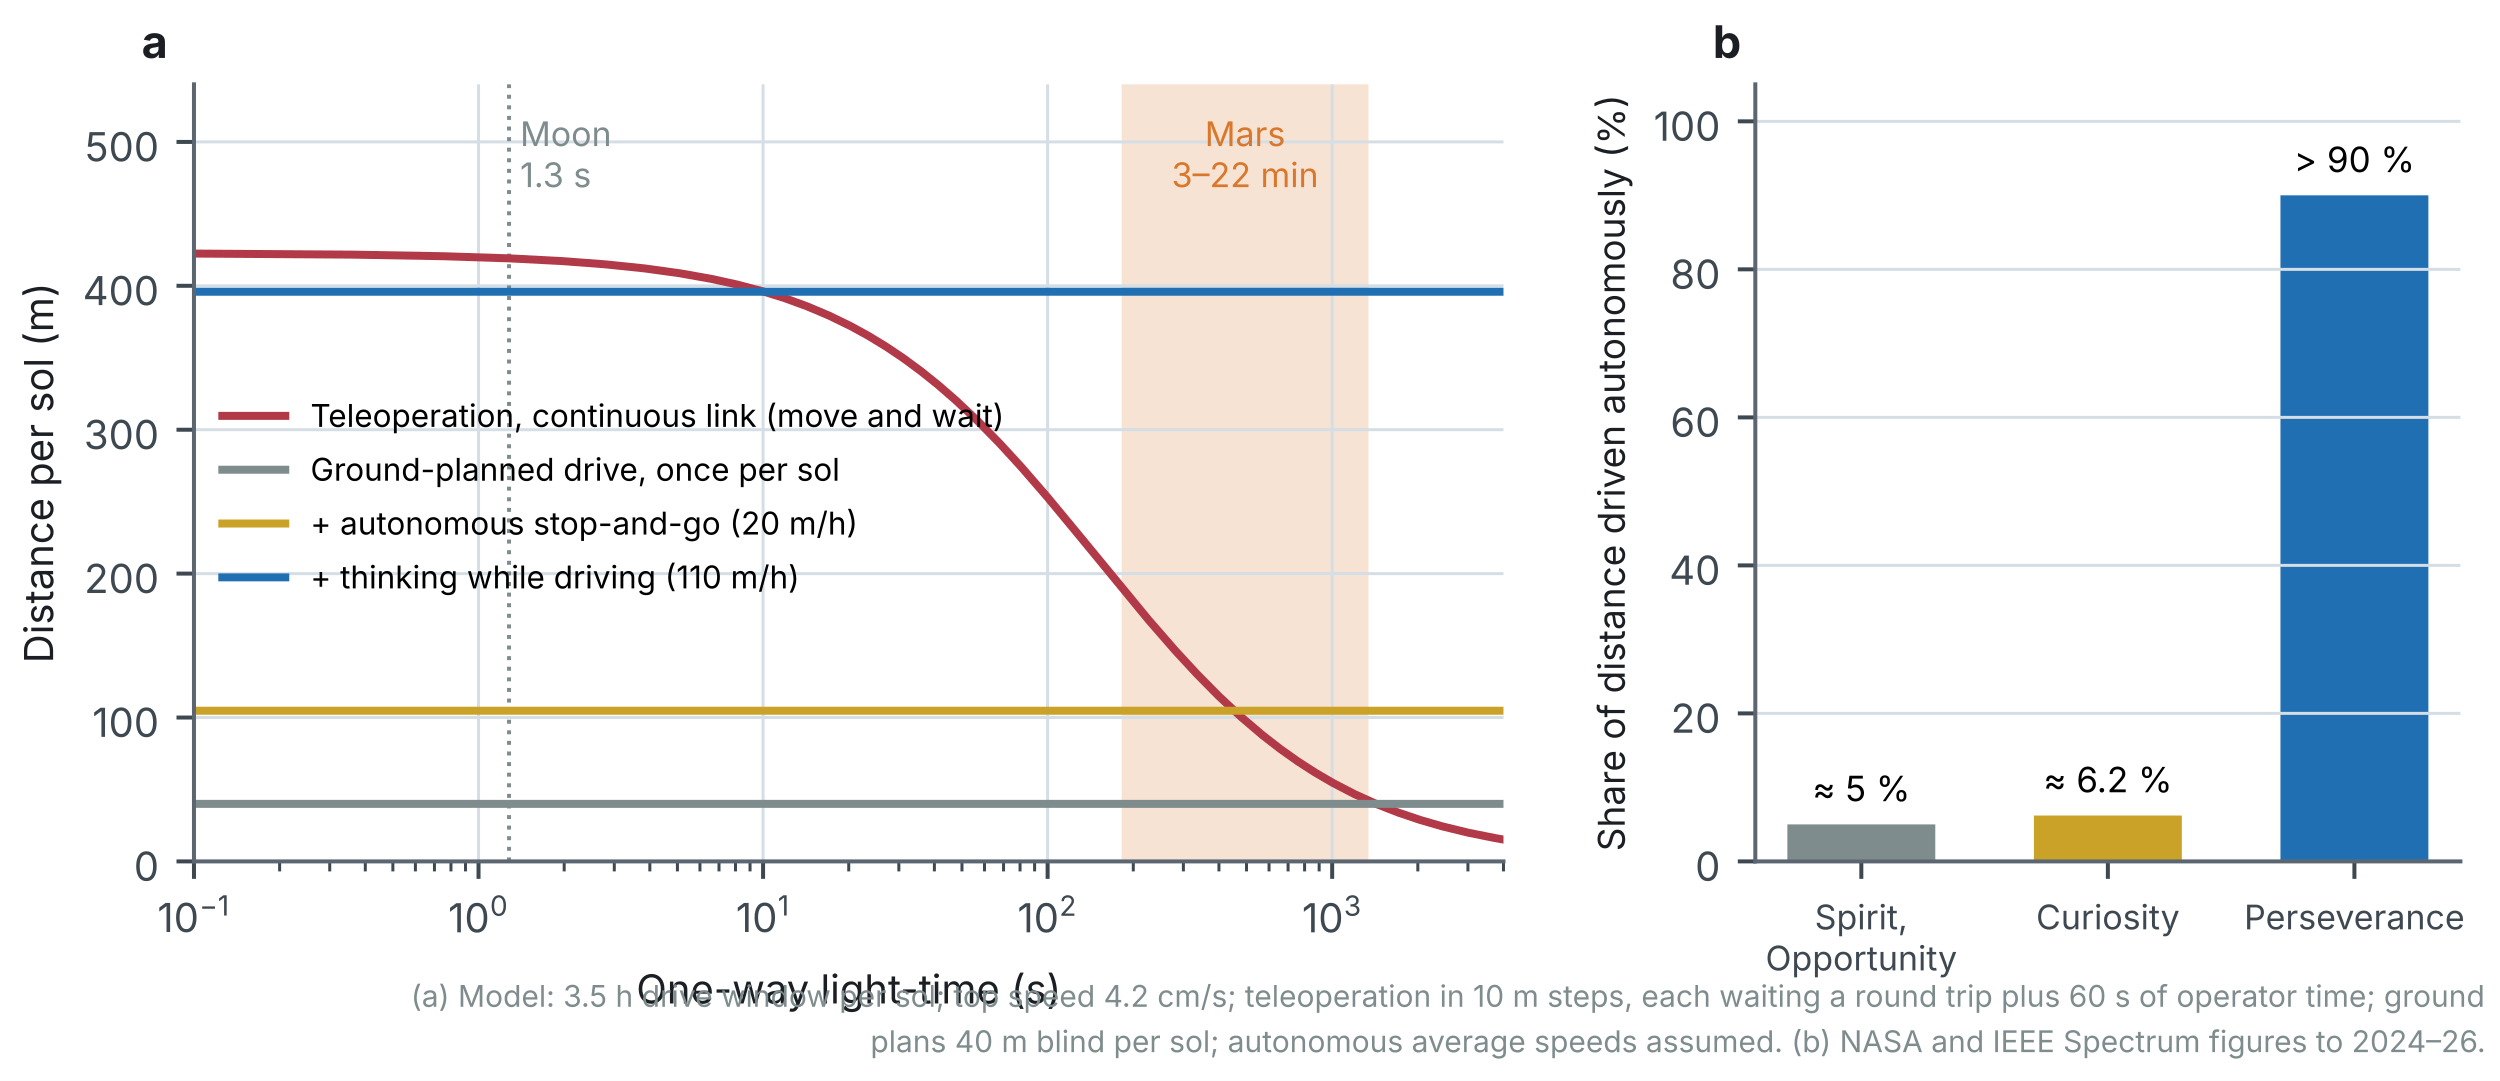
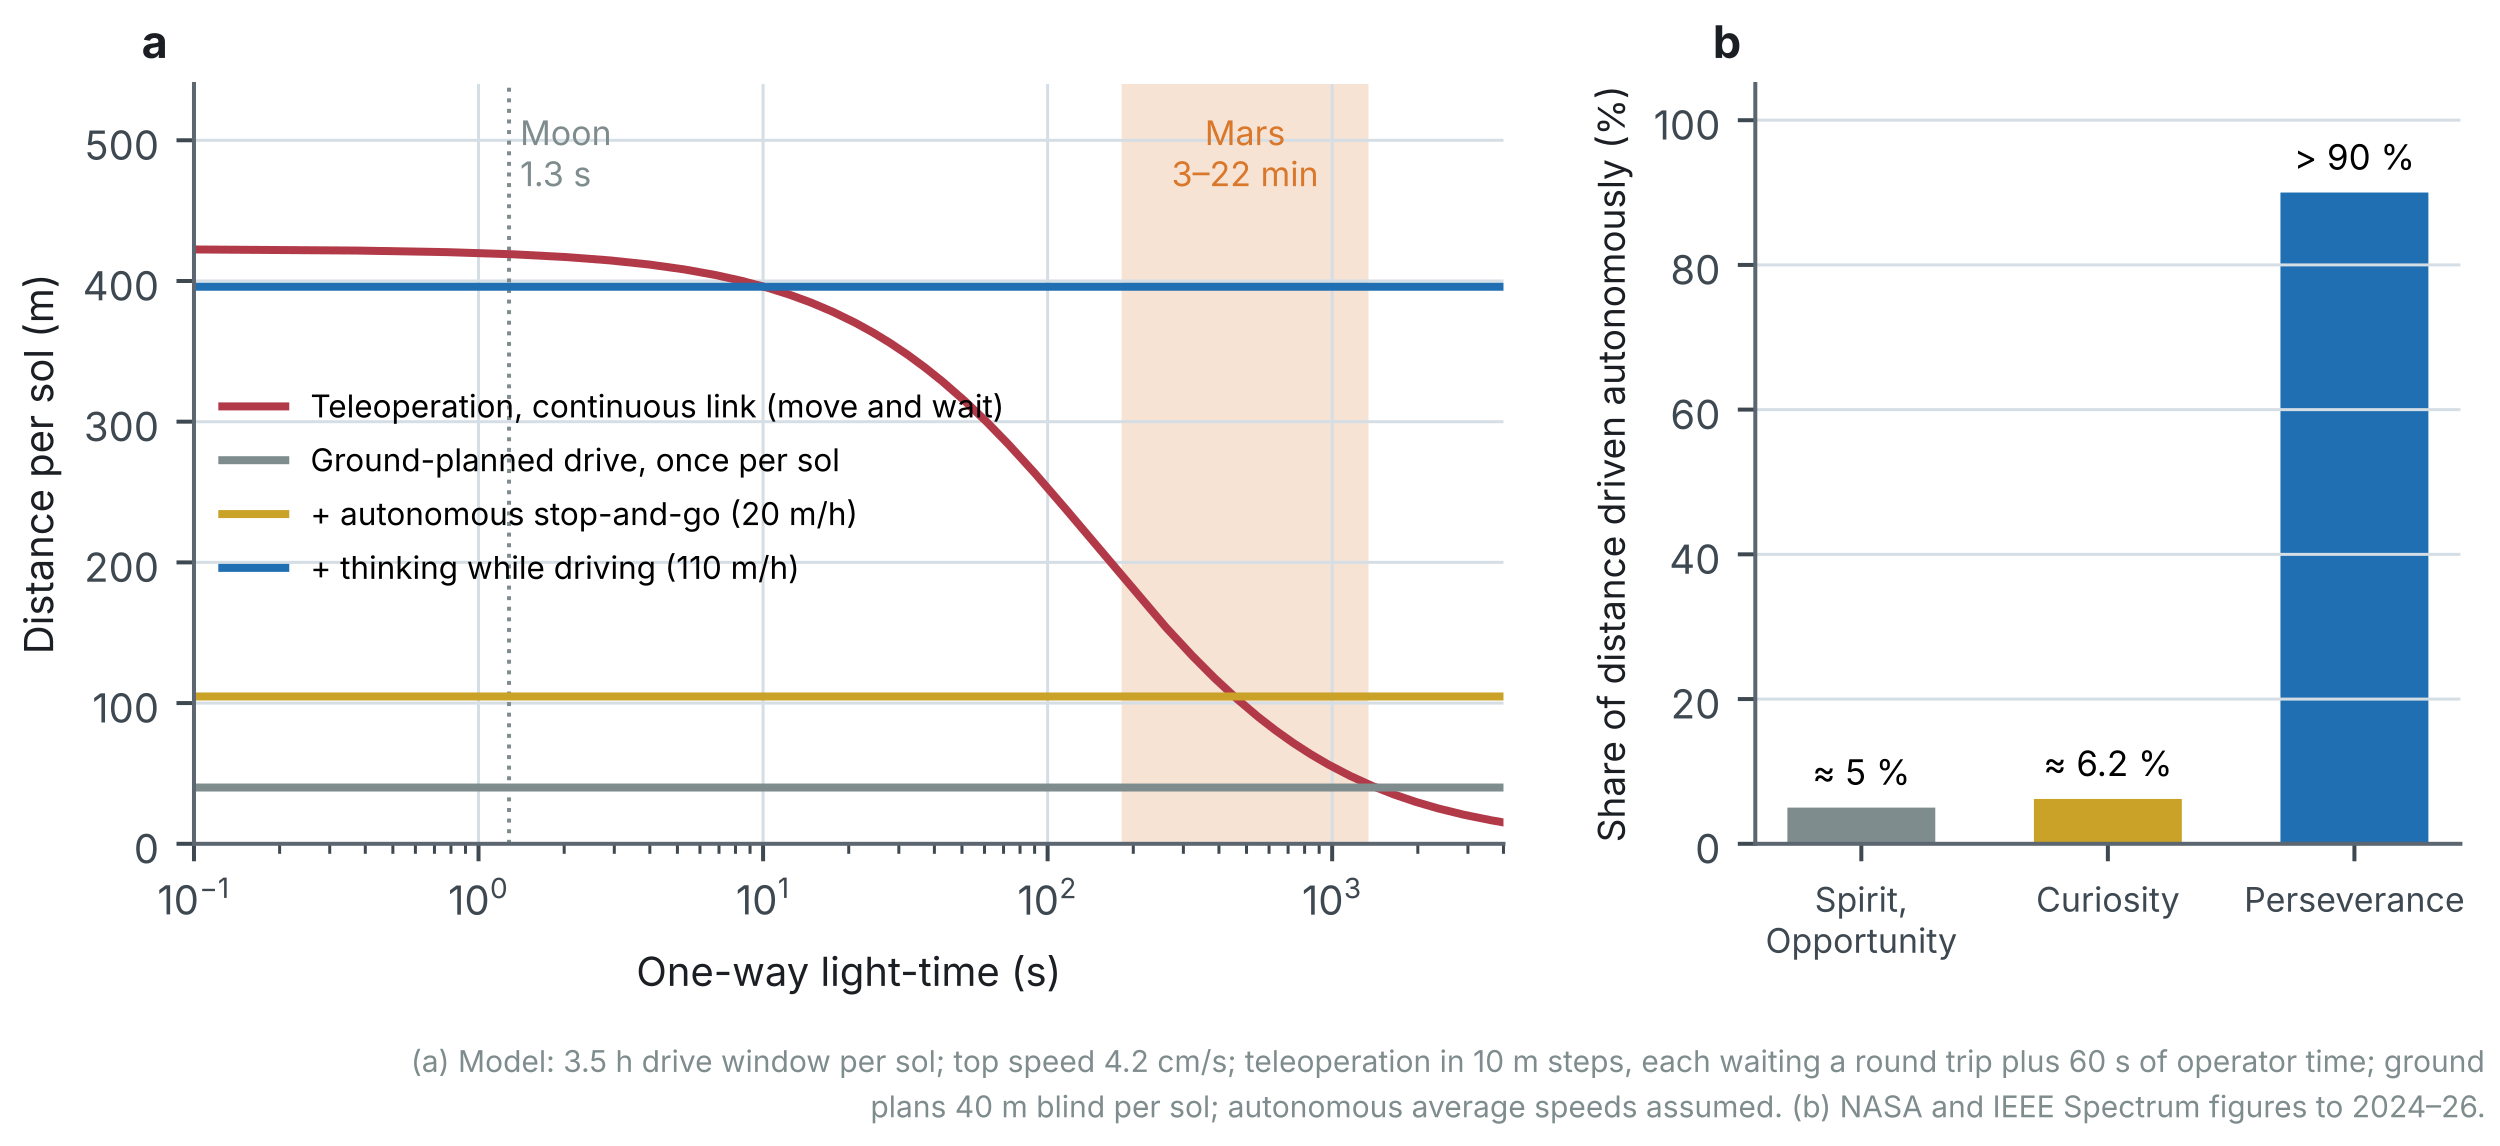
- <svg xmlns="http://www.w3.org/2000/svg" xmlns:xlink="http://www.w3.org/1999/xlink" width="500.342pt" height="216.32pt" viewBox="0 0 500.342 216.32" version="1.1">
+ <svg xmlns="http://www.w3.org/2000/svg" xmlns:xlink="http://www.w3.org/1999/xlink" width="500.342pt" height="229.355pt" viewBox="0 0 500.342 229.355" version="1.1">
  <defs>
    <style type="text/css">*{stroke-linejoin: round; stroke-linecap: butt}</style>
  </defs>
  <g id="figure_1">
    <g id="patch_1">
-       <path d="M 0 216.32  L 500.342 216.32  L 500.342 -0  L 0 -0  z " style="fill: #ffffff" />
+       <path d="M 0 229.355  L 500.342 229.355  L 500.342 0  L 0 0  z " style="fill: #ffffff" />
    </g>
    <g id="axes_1">
      <g id="patch_2">
-         <path d="M 38.822 172.4  L 300.902 172.4  L 300.902 16.88  L 38.822 16.88  z " style="fill: #ffffff" />
+         <path d="M 38.822 168.875  L 300.902 168.875  L 300.902 16.811  L 38.822 16.811  z " style="fill: #ffffff" />
      </g>
      <g id="patch_3">
-         <path d="M 224.478 172.4  L 273.891 172.4  L 273.891 16.88  L 224.478 16.88  z " clip-path="url(#p980e7da60a)" style="fill: #f7e3d4" />
+         <path d="M 224.478 168.875  L 273.891 168.875  L 273.891 16.811  L 224.478 16.811  z " clip-path="url(#pfd96f67178)" style="fill: #f7e3d4" />
      </g>
      <g id="matplotlib.axis_1">
        <g id="xtick_1">
          <g id="line2d_1">
-             <path d="M 38.822 172.4  L 38.822 16.88  " clip-path="url(#p980e7da60a)" style="fill: none; stroke: #d5dde5; stroke-width: 0.6; stroke-linecap: square" />
+             <path d="M 38.822 168.875  L 38.822 16.811  " clip-path="url(#pfd96f67178)" style="fill: none; stroke: #d5dde5; stroke-width: 0.6; stroke-linecap: square" />
          </g>
          <g id="line2d_2">
            <defs>
-               <path id="m0efeade211" d="M 0 0  L 0 3.5  " style="stroke: #3e4851; stroke-width: 0.8" />
+               <path id="m1c2d18f7bb" d="M 0 0  L 0 3.5  " style="stroke: #3e4851; stroke-width: 0.8" />
            </defs>
            <g>
-               <use xlink:href="#m0efeade211" x="38.822" y="172.4" style="fill: #3e4851; stroke: #3e4851; stroke-width: 0.8" />
+               <use xlink:href="#m1c2d18f7bb" x="38.822" y="168.875" style="fill: #3e4851; stroke: #3e4851; stroke-width: 0.8" />
            </g>
          </g>
          <g id="text_1">
-             <g style="fill: #3e4851" transform="translate(31.50219 187.15)">
+             <g style="fill: #3e4851" transform="translate(31.50219 183.6249)">
              <text>
                <tspan x="0" y="-0.616" style="font-size: 8px; font-family: 'Inter'; fill: #3e4851">1</tspan>
                <tspan x="3.254" y="-0.616" style="font-size: 8px; font-family: 'Inter'; fill: #3e4851">0</tspan>
                <tspan x="8.377" y="-3.92" style="font-size: 5.6px; font-family: 'Inter'; fill: #3e4851">−</tspan>
                <tspan x="12.082" y="-3.92" style="font-size: 5.6px; font-family: 'Inter'; fill: #3e4851">1</tspan>
              </text>
            </g>
          </g>
        </g>
        <g id="xtick_2">
          <g id="line2d_3">
-             <path d="M 95.771 172.4  L 95.771 16.88  " clip-path="url(#p980e7da60a)" style="fill: none; stroke: #d5dde5; stroke-width: 0.6; stroke-linecap: square" />
+             <path d="M 95.771 168.875  L 95.771 16.811  " clip-path="url(#pfd96f67178)" style="fill: none; stroke: #d5dde5; stroke-width: 0.6; stroke-linecap: square" />
          </g>
          <g id="line2d_4">
            <g>
-               <use xlink:href="#m0efeade211" x="95.771" y="172.4" style="fill: #3e4851; stroke: #3e4851; stroke-width: 0.8" />
+               <use xlink:href="#m1c2d18f7bb" x="95.771" y="168.875" style="fill: #3e4851; stroke: #3e4851; stroke-width: 0.8" />
            </g>
          </g>
          <g id="text_2">
-             <g style="fill: #3e4851" transform="translate(89.6906 187.15)">
+             <g style="fill: #3e4851" transform="translate(89.6906 183.6249)">
              <text>
                <tspan x="0" y="-0.562" style="font-size: 8px; font-family: 'Inter'; fill: #3e4851">1</tspan>
                <tspan x="3.254" y="-0.562" style="font-size: 8px; font-family: 'Inter'; fill: #3e4851">0</tspan>
                <tspan x="8.377" y="-3.866" style="font-size: 5.6px; font-family: 'Inter'; fill: #3e4851">0</tspan>
              </text>
            </g>
          </g>
        </g>
        <g id="xtick_3">
          <g id="line2d_5">
-             <path d="M 152.719 172.4  L 152.719 16.88  " clip-path="url(#p980e7da60a)" style="fill: none; stroke: #d5dde5; stroke-width: 0.6; stroke-linecap: square" />
+             <path d="M 152.719 168.875  L 152.719 16.811  " clip-path="url(#pfd96f67178)" style="fill: none; stroke: #d5dde5; stroke-width: 0.6; stroke-linecap: square" />
          </g>
          <g id="line2d_6">
            <g>
-               <use xlink:href="#m0efeade211" x="152.719" y="172.4" style="fill: #3e4851; stroke: #3e4851; stroke-width: 0.8" />
+               <use xlink:href="#m1c2d18f7bb" x="152.719" y="168.875" style="fill: #3e4851; stroke: #3e4851; stroke-width: 0.8" />
            </g>
          </g>
          <g id="text_3">
-             <g style="fill: #3e4851" transform="translate(147.279 187.15)">
+             <g style="fill: #3e4851" transform="translate(147.279 183.6249)">
              <text>
                <tspan x="0" y="-0.616" style="font-size: 8px; font-family: 'Inter'; fill: #3e4851">1</tspan>
                <tspan x="3.254" y="-0.616" style="font-size: 8px; font-family: 'Inter'; fill: #3e4851">0</tspan>
                <tspan x="8.377" y="-3.92" style="font-size: 5.6px; font-family: 'Inter'; fill: #3e4851">1</tspan>
              </text>
            </g>
          </g>
        </g>
        <g id="xtick_4">
          <g id="line2d_7">
-             <path d="M 209.667 172.4  L 209.667 16.88  " clip-path="url(#p980e7da60a)" style="fill: none; stroke: #d5dde5; stroke-width: 0.6; stroke-linecap: square" />
+             <path d="M 209.667 168.875  L 209.667 16.811  " clip-path="url(#pfd96f67178)" style="fill: none; stroke: #d5dde5; stroke-width: 0.6; stroke-linecap: square" />
          </g>
          <g id="line2d_8">
            <g>
-               <use xlink:href="#m0efeade211" x="209.667" y="172.4" style="fill: #3e4851; stroke: #3e4851; stroke-width: 0.8" />
+               <use xlink:href="#m1c2d18f7bb" x="209.667" y="168.875" style="fill: #3e4851; stroke: #3e4851; stroke-width: 0.8" />
            </g>
          </g>
          <g id="text_4">
-             <g style="fill: #3e4851" transform="translate(203.6274 187.15)">
+             <g style="fill: #3e4851" transform="translate(203.6274 183.6249)">
              <text>
                <tspan x="0" y="-0.562" style="font-size: 8px; font-family: 'Inter'; fill: #3e4851">1</tspan>
                <tspan x="3.254" y="-0.562" style="font-size: 8px; font-family: 'Inter'; fill: #3e4851">0</tspan>
                <tspan x="8.377" y="-3.866" style="font-size: 5.6px; font-family: 'Inter'; fill: #3e4851">2</tspan>
              </text>
            </g>
          </g>
        </g>
        <g id="xtick_5">
          <g id="line2d_9">
-             <path d="M 266.616 172.4  L 266.616 16.88  " clip-path="url(#p980e7da60a)" style="fill: none; stroke: #d5dde5; stroke-width: 0.6; stroke-linecap: square" />
+             <path d="M 266.616 168.875  L 266.616 16.811  " clip-path="url(#pfd96f67178)" style="fill: none; stroke: #d5dde5; stroke-width: 0.6; stroke-linecap: square" />
          </g>
          <g id="line2d_10">
            <g>
-               <use xlink:href="#m0efeade211" x="266.616" y="172.4" style="fill: #3e4851; stroke: #3e4851; stroke-width: 0.8" />
+               <use xlink:href="#m1c2d18f7bb" x="266.616" y="168.875" style="fill: #3e4851; stroke: #3e4851; stroke-width: 0.8" />
            </g>
          </g>
          <g id="text_5">
-             <g style="fill: #3e4851" transform="translate(260.5758 187.15)">
+             <g style="fill: #3e4851" transform="translate(260.5758 183.6249)">
              <text>
                <tspan x="0" y="-0.562" style="font-size: 8px; font-family: 'Inter'; fill: #3e4851">1</tspan>
                <tspan x="3.254" y="-0.562" style="font-size: 8px; font-family: 'Inter'; fill: #3e4851">0</tspan>
                <tspan x="8.377" y="-3.866" style="font-size: 5.6px; font-family: 'Inter'; fill: #3e4851">3</tspan>
              </text>
            </g>
          </g>
        </g>
        <g id="xtick_6">
          <g id="line2d_11">
            <defs>
-               <path id="mdb5eb9a54e" d="M 0 0  L 0 2  " style="stroke: #3e4851; stroke-width: 0.6" />
+               <path id="m6ed1d1ada7" d="M 0 0  L 0 2  " style="stroke: #3e4851; stroke-width: 0.6" />
            </defs>
            <g>
-               <use xlink:href="#mdb5eb9a54e" x="55.965" y="172.4" style="fill: #3e4851; stroke: #3e4851; stroke-width: 0.6" />
+               <use xlink:href="#m6ed1d1ada7" x="55.965" y="168.875" style="fill: #3e4851; stroke: #3e4851; stroke-width: 0.6" />
            </g>
          </g>
        </g>
        <g id="xtick_7">
          <g id="line2d_12">
            <g>
-               <use xlink:href="#mdb5eb9a54e" x="65.993" y="172.4" style="fill: #3e4851; stroke: #3e4851; stroke-width: 0.6" />
+               <use xlink:href="#m6ed1d1ada7" x="65.993" y="168.875" style="fill: #3e4851; stroke: #3e4851; stroke-width: 0.6" />
            </g>
          </g>
        </g>
        <g id="xtick_8">
          <g id="line2d_13">
            <g>
-               <use xlink:href="#mdb5eb9a54e" x="73.109" y="172.4" style="fill: #3e4851; stroke: #3e4851; stroke-width: 0.6" />
+               <use xlink:href="#m6ed1d1ada7" x="73.109" y="168.875" style="fill: #3e4851; stroke: #3e4851; stroke-width: 0.6" />
            </g>
          </g>
        </g>
        <g id="xtick_9">
          <g id="line2d_14">
            <g>
-               <use xlink:href="#mdb5eb9a54e" x="78.627" y="172.4" style="fill: #3e4851; stroke: #3e4851; stroke-width: 0.6" />
+               <use xlink:href="#m6ed1d1ada7" x="78.627" y="168.875" style="fill: #3e4851; stroke: #3e4851; stroke-width: 0.6" />
            </g>
          </g>
        </g>
        <g id="xtick_10">
          <g id="line2d_15">
            <g>
-               <use xlink:href="#mdb5eb9a54e" x="83.137" y="172.4" style="fill: #3e4851; stroke: #3e4851; stroke-width: 0.6" />
+               <use xlink:href="#m6ed1d1ada7" x="83.137" y="168.875" style="fill: #3e4851; stroke: #3e4851; stroke-width: 0.6" />
            </g>
          </g>
        </g>
        <g id="xtick_11">
          <g id="line2d_16">
            <g>
-               <use xlink:href="#mdb5eb9a54e" x="86.949" y="172.4" style="fill: #3e4851; stroke: #3e4851; stroke-width: 0.6" />
+               <use xlink:href="#m6ed1d1ada7" x="86.949" y="168.875" style="fill: #3e4851; stroke: #3e4851; stroke-width: 0.6" />
            </g>
          </g>
        </g>
        <g id="xtick_12">
          <g id="line2d_17">
            <g>
-               <use xlink:href="#mdb5eb9a54e" x="90.252" y="172.4" style="fill: #3e4851; stroke: #3e4851; stroke-width: 0.6" />
+               <use xlink:href="#m6ed1d1ada7" x="90.252" y="168.875" style="fill: #3e4851; stroke: #3e4851; stroke-width: 0.6" />
            </g>
          </g>
        </g>
        <g id="xtick_13">
          <g id="line2d_18">
            <g>
-               <use xlink:href="#mdb5eb9a54e" x="93.165" y="172.4" style="fill: #3e4851; stroke: #3e4851; stroke-width: 0.6" />
+               <use xlink:href="#m6ed1d1ada7" x="93.165" y="168.875" style="fill: #3e4851; stroke: #3e4851; stroke-width: 0.6" />
            </g>
          </g>
        </g>
        <g id="xtick_14">
          <g id="line2d_19">
            <g>
-               <use xlink:href="#mdb5eb9a54e" x="112.914" y="172.4" style="fill: #3e4851; stroke: #3e4851; stroke-width: 0.6" />
+               <use xlink:href="#m6ed1d1ada7" x="112.914" y="168.875" style="fill: #3e4851; stroke: #3e4851; stroke-width: 0.6" />
            </g>
          </g>
        </g>
        <g id="xtick_15">
          <g id="line2d_20">
            <g>
-               <use xlink:href="#mdb5eb9a54e" x="122.942" y="172.4" style="fill: #3e4851; stroke: #3e4851; stroke-width: 0.6" />
+               <use xlink:href="#m6ed1d1ada7" x="122.942" y="168.875" style="fill: #3e4851; stroke: #3e4851; stroke-width: 0.6" />
            </g>
          </g>
        </g>
        <g id="xtick_16">
          <g id="line2d_21">
            <g>
-               <use xlink:href="#mdb5eb9a54e" x="130.057" y="172.4" style="fill: #3e4851; stroke: #3e4851; stroke-width: 0.6" />
+               <use xlink:href="#m6ed1d1ada7" x="130.057" y="168.875" style="fill: #3e4851; stroke: #3e4851; stroke-width: 0.6" />
            </g>
          </g>
        </g>
        <g id="xtick_17">
          <g id="line2d_22">
            <g>
-               <use xlink:href="#mdb5eb9a54e" x="135.576" y="172.4" style="fill: #3e4851; stroke: #3e4851; stroke-width: 0.6" />
+               <use xlink:href="#m6ed1d1ada7" x="135.576" y="168.875" style="fill: #3e4851; stroke: #3e4851; stroke-width: 0.6" />
            </g>
          </g>
        </g>
        <g id="xtick_18">
          <g id="line2d_23">
            <g>
-               <use xlink:href="#mdb5eb9a54e" x="140.085" y="172.4" style="fill: #3e4851; stroke: #3e4851; stroke-width: 0.6" />
+               <use xlink:href="#m6ed1d1ada7" x="140.085" y="168.875" style="fill: #3e4851; stroke: #3e4851; stroke-width: 0.6" />
            </g>
          </g>
        </g>
        <g id="xtick_19">
          <g id="line2d_24">
            <g>
-               <use xlink:href="#mdb5eb9a54e" x="143.898" y="172.4" style="fill: #3e4851; stroke: #3e4851; stroke-width: 0.6" />
+               <use xlink:href="#m6ed1d1ada7" x="143.898" y="168.875" style="fill: #3e4851; stroke: #3e4851; stroke-width: 0.6" />
            </g>
          </g>
        </g>
        <g id="xtick_20">
          <g id="line2d_25">
            <g>
-               <use xlink:href="#mdb5eb9a54e" x="147.2" y="172.4" style="fill: #3e4851; stroke: #3e4851; stroke-width: 0.6" />
+               <use xlink:href="#m6ed1d1ada7" x="147.2" y="168.875" style="fill: #3e4851; stroke: #3e4851; stroke-width: 0.6" />
            </g>
          </g>
        </g>
        <g id="xtick_21">
          <g id="line2d_26">
            <g>
-               <use xlink:href="#mdb5eb9a54e" x="150.113" y="172.4" style="fill: #3e4851; stroke: #3e4851; stroke-width: 0.6" />
+               <use xlink:href="#m6ed1d1ada7" x="150.113" y="168.875" style="fill: #3e4851; stroke: #3e4851; stroke-width: 0.6" />
            </g>
          </g>
        </g>
        <g id="xtick_22">
          <g id="line2d_27">
            <g>
-               <use xlink:href="#mdb5eb9a54e" x="169.862" y="172.4" style="fill: #3e4851; stroke: #3e4851; stroke-width: 0.6" />
+               <use xlink:href="#m6ed1d1ada7" x="169.862" y="168.875" style="fill: #3e4851; stroke: #3e4851; stroke-width: 0.6" />
            </g>
          </g>
        </g>
        <g id="xtick_23">
          <g id="line2d_28">
            <g>
-               <use xlink:href="#mdb5eb9a54e" x="179.89" y="172.4" style="fill: #3e4851; stroke: #3e4851; stroke-width: 0.6" />
+               <use xlink:href="#m6ed1d1ada7" x="179.89" y="168.875" style="fill: #3e4851; stroke: #3e4851; stroke-width: 0.6" />
            </g>
          </g>
        </g>
        <g id="xtick_24">
          <g id="line2d_29">
            <g>
-               <use xlink:href="#mdb5eb9a54e" x="187.005" y="172.4" style="fill: #3e4851; stroke: #3e4851; stroke-width: 0.6" />
+               <use xlink:href="#m6ed1d1ada7" x="187.005" y="168.875" style="fill: #3e4851; stroke: #3e4851; stroke-width: 0.6" />
            </g>
          </g>
        </g>
        <g id="xtick_25">
          <g id="line2d_30">
            <g>
-               <use xlink:href="#mdb5eb9a54e" x="192.524" y="172.4" style="fill: #3e4851; stroke: #3e4851; stroke-width: 0.6" />
+               <use xlink:href="#m6ed1d1ada7" x="192.524" y="168.875" style="fill: #3e4851; stroke: #3e4851; stroke-width: 0.6" />
            </g>
          </g>
        </g>
        <g id="xtick_26">
          <g id="line2d_31">
            <g>
-               <use xlink:href="#mdb5eb9a54e" x="197.033" y="172.4" style="fill: #3e4851; stroke: #3e4851; stroke-width: 0.6" />
+               <use xlink:href="#m6ed1d1ada7" x="197.033" y="168.875" style="fill: #3e4851; stroke: #3e4851; stroke-width: 0.6" />
            </g>
          </g>
        </g>
        <g id="xtick_27">
          <g id="line2d_32">
            <g>
-               <use xlink:href="#mdb5eb9a54e" x="200.846" y="172.4" style="fill: #3e4851; stroke: #3e4851; stroke-width: 0.6" />
+               <use xlink:href="#m6ed1d1ada7" x="200.846" y="168.875" style="fill: #3e4851; stroke: #3e4851; stroke-width: 0.6" />
            </g>
          </g>
        </g>
        <g id="xtick_28">
          <g id="line2d_33">
            <g>
-               <use xlink:href="#mdb5eb9a54e" x="204.149" y="172.4" style="fill: #3e4851; stroke: #3e4851; stroke-width: 0.6" />
+               <use xlink:href="#m6ed1d1ada7" x="204.149" y="168.875" style="fill: #3e4851; stroke: #3e4851; stroke-width: 0.6" />
            </g>
          </g>
        </g>
        <g id="xtick_29">
          <g id="line2d_34">
            <g>
-               <use xlink:href="#mdb5eb9a54e" x="207.062" y="172.4" style="fill: #3e4851; stroke: #3e4851; stroke-width: 0.6" />
+               <use xlink:href="#m6ed1d1ada7" x="207.062" y="168.875" style="fill: #3e4851; stroke: #3e4851; stroke-width: 0.6" />
            </g>
          </g>
        </g>
        <g id="xtick_30">
          <g id="line2d_35">
            <g>
-               <use xlink:href="#mdb5eb9a54e" x="226.811" y="172.4" style="fill: #3e4851; stroke: #3e4851; stroke-width: 0.6" />
+               <use xlink:href="#m6ed1d1ada7" x="226.811" y="168.875" style="fill: #3e4851; stroke: #3e4851; stroke-width: 0.6" />
            </g>
          </g>
        </g>
        <g id="xtick_31">
          <g id="line2d_36">
            <g>
-               <use xlink:href="#mdb5eb9a54e" x="236.839" y="172.4" style="fill: #3e4851; stroke: #3e4851; stroke-width: 0.6" />
+               <use xlink:href="#m6ed1d1ada7" x="236.839" y="168.875" style="fill: #3e4851; stroke: #3e4851; stroke-width: 0.6" />
            </g>
          </g>
        </g>
        <g id="xtick_32">
          <g id="line2d_37">
            <g>
-               <use xlink:href="#mdb5eb9a54e" x="243.954" y="172.4" style="fill: #3e4851; stroke: #3e4851; stroke-width: 0.6" />
+               <use xlink:href="#m6ed1d1ada7" x="243.954" y="168.875" style="fill: #3e4851; stroke: #3e4851; stroke-width: 0.6" />
            </g>
          </g>
        </g>
        <g id="xtick_33">
          <g id="line2d_38">
            <g>
-               <use xlink:href="#mdb5eb9a54e" x="249.473" y="172.4" style="fill: #3e4851; stroke: #3e4851; stroke-width: 0.6" />
+               <use xlink:href="#m6ed1d1ada7" x="249.473" y="168.875" style="fill: #3e4851; stroke: #3e4851; stroke-width: 0.6" />
            </g>
          </g>
        </g>
        <g id="xtick_34">
          <g id="line2d_39">
            <g>
-               <use xlink:href="#mdb5eb9a54e" x="253.982" y="172.4" style="fill: #3e4851; stroke: #3e4851; stroke-width: 0.6" />
+               <use xlink:href="#m6ed1d1ada7" x="253.982" y="168.875" style="fill: #3e4851; stroke: #3e4851; stroke-width: 0.6" />
            </g>
          </g>
        </g>
        <g id="xtick_35">
          <g id="line2d_40">
            <g>
-               <use xlink:href="#mdb5eb9a54e" x="257.794" y="172.4" style="fill: #3e4851; stroke: #3e4851; stroke-width: 0.6" />
+               <use xlink:href="#m6ed1d1ada7" x="257.794" y="168.875" style="fill: #3e4851; stroke: #3e4851; stroke-width: 0.6" />
            </g>
          </g>
        </g>
        <g id="xtick_36">
          <g id="line2d_41">
            <g>
-               <use xlink:href="#mdb5eb9a54e" x="261.097" y="172.4" style="fill: #3e4851; stroke: #3e4851; stroke-width: 0.6" />
+               <use xlink:href="#m6ed1d1ada7" x="261.097" y="168.875" style="fill: #3e4851; stroke: #3e4851; stroke-width: 0.6" />
            </g>
          </g>
        </g>
        <g id="xtick_37">
          <g id="line2d_42">
            <g>
-               <use xlink:href="#mdb5eb9a54e" x="264.01" y="172.4" style="fill: #3e4851; stroke: #3e4851; stroke-width: 0.6" />
+               <use xlink:href="#m6ed1d1ada7" x="264.01" y="168.875" style="fill: #3e4851; stroke: #3e4851; stroke-width: 0.6" />
            </g>
          </g>
        </g>
        <g id="xtick_38">
          <g id="line2d_43">
            <g>
-               <use xlink:href="#mdb5eb9a54e" x="283.759" y="172.4" style="fill: #3e4851; stroke: #3e4851; stroke-width: 0.6" />
+               <use xlink:href="#m6ed1d1ada7" x="283.759" y="168.875" style="fill: #3e4851; stroke: #3e4851; stroke-width: 0.6" />
            </g>
          </g>
        </g>
        <g id="xtick_39">
          <g id="line2d_44">
            <g>
-               <use xlink:href="#mdb5eb9a54e" x="293.787" y="172.4" style="fill: #3e4851; stroke: #3e4851; stroke-width: 0.6" />
+               <use xlink:href="#m6ed1d1ada7" x="293.787" y="168.875" style="fill: #3e4851; stroke: #3e4851; stroke-width: 0.6" />
            </g>
          </g>
        </g>
        <g id="xtick_40">
          <g id="line2d_45">
            <g>
-               <use xlink:href="#mdb5eb9a54e" x="300.902" y="172.4" style="fill: #3e4851; stroke: #3e4851; stroke-width: 0.6" />
+               <use xlink:href="#m6ed1d1ada7" x="300.902" y="168.875" style="fill: #3e4851; stroke: #3e4851; stroke-width: 0.6" />
            </g>
          </g>
        </g>
        <g id="text_6">
-           <text style="font-size: 8px; font-family: 'Inter'; text-anchor: middle; fill: #1b1f24" x="169.862" y="200.83" transform="rotate(-0 169.8622 200.8297)">One-way light-time (s)</text>
+           <text style="font-size: 8px; font-family: 'Inter'; text-anchor: middle; fill: #1b1f24" x="169.862" y="197.305" transform="rotate(-0 169.8622 197.3046)">One-way light-time (s)</text>
        </g>
      </g>
      <g id="matplotlib.axis_2">
        <g id="ytick_1">
          <g id="line2d_46">
-             <path d="M 38.822 172.4  L 300.902 172.4  " clip-path="url(#p980e7da60a)" style="fill: none; stroke: #d5dde5; stroke-width: 0.6; stroke-linecap: square" />
+             <path d="M 38.822 168.875  L 300.902 168.875  " clip-path="url(#pfd96f67178)" style="fill: none; stroke: #d5dde5; stroke-width: 0.6; stroke-linecap: square" />
          </g>
          <g id="line2d_47">
            <defs>
-               <path id="m262289663d" d="M 0 0  L -3.5 0  " style="stroke: #3e4851; stroke-width: 0.8" />
+               <path id="mf07180f596" d="M 0 0  L -3.5 0  " style="stroke: #3e4851; stroke-width: 0.8" />
            </defs>
            <g>
-               <use xlink:href="#m262289663d" x="38.822" y="172.4" style="fill: #3e4851; stroke: #3e4851; stroke-width: 0.8" />
+               <use xlink:href="#mf07180f596" x="38.822" y="168.875" style="fill: #3e4851; stroke: #3e4851; stroke-width: 0.8" />
            </g>
          </g>
          <g id="text_7">
-             <text style="font-size: 8px; font-family: 'Inter'; text-anchor: end; fill: #3e4851" x="31.822" y="176.275" transform="rotate(-0 31.82219 176.275)">0</text>
+             <text style="font-size: 8px; font-family: 'Inter'; text-anchor: end; fill: #3e4851" x="31.822" y="172.75" transform="rotate(-0 31.82219 172.7499)">0</text>
          </g>
        </g>
        <g id="ytick_2">
          <g id="line2d_48">
-             <path d="M 38.822 143.6  L 300.902 143.6  " clip-path="url(#p980e7da60a)" style="fill: none; stroke: #d5dde5; stroke-width: 0.6; stroke-linecap: square" />
+             <path d="M 38.822 140.715  L 300.902 140.715  " clip-path="url(#pfd96f67178)" style="fill: none; stroke: #d5dde5; stroke-width: 0.6; stroke-linecap: square" />
          </g>
          <g id="line2d_49">
            <g>
-               <use xlink:href="#m262289663d" x="38.822" y="143.6" style="fill: #3e4851; stroke: #3e4851; stroke-width: 0.8" />
+               <use xlink:href="#mf07180f596" x="38.822" y="140.715" style="fill: #3e4851; stroke: #3e4851; stroke-width: 0.8" />
            </g>
          </g>
          <g id="text_8">
-             <text style="font-size: 8px; font-family: 'Inter'; text-anchor: end; fill: #3e4851" x="31.822" y="147.475" transform="rotate(-0 31.82219 147.475)">100</text>
+             <text style="font-size: 8px; font-family: 'Inter'; text-anchor: end; fill: #3e4851" x="31.822" y="144.59" transform="rotate(-0 31.82219 144.5899)">100</text>
          </g>
        </g>
        <g id="ytick_3">
          <g id="line2d_50">
-             <path d="M 38.822 114.8  L 300.902 114.8  " clip-path="url(#p980e7da60a)" style="fill: none; stroke: #d5dde5; stroke-width: 0.6; stroke-linecap: square" />
+             <path d="M 38.822 112.555  L 300.902 112.555  " clip-path="url(#pfd96f67178)" style="fill: none; stroke: #d5dde5; stroke-width: 0.6; stroke-linecap: square" />
          </g>
          <g id="line2d_51">
            <g>
-               <use xlink:href="#m262289663d" x="38.822" y="114.8" style="fill: #3e4851; stroke: #3e4851; stroke-width: 0.8" />
+               <use xlink:href="#mf07180f596" x="38.822" y="112.555" style="fill: #3e4851; stroke: #3e4851; stroke-width: 0.8" />
            </g>
          </g>
          <g id="text_9">
-             <text style="font-size: 8px; font-family: 'Inter'; text-anchor: end; fill: #3e4851" x="31.822" y="118.675" transform="rotate(-0 31.82219 118.675)">200</text>
+             <text style="font-size: 8px; font-family: 'Inter'; text-anchor: end; fill: #3e4851" x="31.822" y="116.43" transform="rotate(-0 31.82219 116.4299)">200</text>
          </g>
        </g>
        <g id="ytick_4">
          <g id="line2d_52">
-             <path d="M 38.822 86  L 300.902 86  " clip-path="url(#p980e7da60a)" style="fill: none; stroke: #d5dde5; stroke-width: 0.6; stroke-linecap: square" />
+             <path d="M 38.822 84.395  L 300.902 84.395  " clip-path="url(#pfd96f67178)" style="fill: none; stroke: #d5dde5; stroke-width: 0.6; stroke-linecap: square" />
          </g>
          <g id="line2d_53">
            <g>
-               <use xlink:href="#m262289663d" x="38.822" y="86" style="fill: #3e4851; stroke: #3e4851; stroke-width: 0.8" />
+               <use xlink:href="#mf07180f596" x="38.822" y="84.395" style="fill: #3e4851; stroke: #3e4851; stroke-width: 0.8" />
            </g>
          </g>
          <g id="text_10">
-             <text style="font-size: 8px; font-family: 'Inter'; text-anchor: end; fill: #3e4851" x="31.822" y="89.875" transform="rotate(-0 31.82219 89.87505)">300</text>
+             <text style="font-size: 8px; font-family: 'Inter'; text-anchor: end; fill: #3e4851" x="31.822" y="88.27" transform="rotate(-0 31.82219 88.26993)">300</text>
          </g>
        </g>
        <g id="ytick_5">
          <g id="line2d_54">
-             <path d="M 38.822 57.2  L 300.902 57.2  " clip-path="url(#p980e7da60a)" style="fill: none; stroke: #d5dde5; stroke-width: 0.6; stroke-linecap: square" />
+             <path d="M 38.822 56.235  L 300.902 56.235  " clip-path="url(#pfd96f67178)" style="fill: none; stroke: #d5dde5; stroke-width: 0.6; stroke-linecap: square" />
          </g>
          <g id="line2d_55">
            <g>
-               <use xlink:href="#m262289663d" x="38.822" y="57.2" style="fill: #3e4851; stroke: #3e4851; stroke-width: 0.8" />
+               <use xlink:href="#mf07180f596" x="38.822" y="56.235" style="fill: #3e4851; stroke: #3e4851; stroke-width: 0.8" />
            </g>
          </g>
          <g id="text_11">
-             <text style="font-size: 8px; font-family: 'Inter'; text-anchor: end; fill: #3e4851" x="31.822" y="61.075" transform="rotate(-0 31.82219 61.07505)">400</text>
+             <text style="font-size: 8px; font-family: 'Inter'; text-anchor: end; fill: #3e4851" x="31.822" y="60.11" transform="rotate(-0 31.82219 60.10993)">400</text>
          </g>
        </g>
        <g id="ytick_6">
          <g id="line2d_56">
-             <path d="M 38.822 28.4  L 300.902 28.4  " clip-path="url(#p980e7da60a)" style="fill: none; stroke: #d5dde5; stroke-width: 0.6; stroke-linecap: square" />
+             <path d="M 38.822 28.075  L 300.902 28.075  " clip-path="url(#pfd96f67178)" style="fill: none; stroke: #d5dde5; stroke-width: 0.6; stroke-linecap: square" />
          </g>
          <g id="line2d_57">
            <g>
-               <use xlink:href="#m262289663d" x="38.822" y="28.4" style="fill: #3e4851; stroke: #3e4851; stroke-width: 0.8" />
+               <use xlink:href="#mf07180f596" x="38.822" y="28.075" style="fill: #3e4851; stroke: #3e4851; stroke-width: 0.8" />
            </g>
          </g>
          <g id="text_12">
-             <text style="font-size: 8px; font-family: 'Inter'; text-anchor: end; fill: #3e4851" x="31.822" y="32.275" transform="rotate(-0 31.82219 32.27505)">500</text>
+             <text style="font-size: 8px; font-family: 'Inter'; text-anchor: end; fill: #3e4851" x="31.822" y="31.95" transform="rotate(-0 31.82219 31.94993)">500</text>
          </g>
        </g>
        <g id="text_13">
-           <text style="font-size: 8px; font-family: 'Inter'; text-anchor: middle; fill: #1b1f24" x="10.63" y="94.64" transform="rotate(-90 10.63 94.64005)">Distance per sol (m)</text>
+           <text style="font-size: 8px; font-family: 'Inter'; text-anchor: middle; fill: #1b1f24" x="10.63" y="92.843" transform="rotate(-90 10.63 92.84293)">Distance per sol (m)</text>
        </g>
      </g>
      <g id="line2d_58">
-         <path d="M 101.876 172.4  L 101.876 16.88  " clip-path="url(#p980e7da60a)" style="fill: none; stroke-dasharray: 0.8,1.32; stroke-dashoffset: 0; stroke: #7f8c8d; stroke-width: 0.8" />
+         <path d="M 101.876 168.875  L 101.876 16.811  " clip-path="url(#pfd96f67178)" style="fill: none; stroke-dasharray: 0.8,1.32; stroke-dashoffset: 0; stroke: #7f8c8d; stroke-width: 0.8" />
      </g>
      <g id="line2d_59">
-         <path d="M 38.822 50.749  L 70.377 50.959  L 88.784 51.28  L 101.932 51.706  L 112.45 52.249  L 121.215 52.91  L 129.104 53.731  L 136.116 54.703  L 142.252 55.791  L 147.511 56.943  L 152.77 58.336  L 157.153 59.712  L 161.535 61.312  L 165.918 63.164  L 170.3 65.296  L 173.807 67.221  L 177.313 69.355  L 180.819 71.709  L 184.325 74.292  L 187.831 77.109  L 191.337 80.16  L 195.72 84.298  L 200.102 88.777  L 204.485 93.562  L 209.744 99.637  L 216.756 108.114  L 229.904 124.105  L 235.163 130.145  L 239.546 134.893  L 243.928 139.329  L 248.311 143.421  L 252.693 147.151  L 256.2 149.87  L 259.706 152.358  L 263.212 154.62  L 266.718 156.666  L 271.1 158.939  L 275.483 160.918  L 279.866 162.633  L 284.248 164.111  L 288.631 165.38  L 293.89 166.661  L 299.149 167.718  L 300.902 168.027  L 300.902 168.027  " clip-path="url(#p980e7da60a)" style="fill: none; stroke: #b23a48; stroke-width: 1.6; stroke-linecap: square" />
+         <path d="M 38.822 49.927  L 71.253 50.143  L 89.66 50.468  L 102.808 50.899  L 113.327 51.449  L 122.092 52.118  L 129.98 52.949  L 136.993 53.93  L 143.128 55.03  L 148.387 56.193  L 153.647 57.598  L 158.029 58.986  L 162.412 60.597  L 166.794 62.461  L 171.177 64.603  L 174.683 66.535  L 178.189 68.675  L 181.695 71.032  L 185.201 73.614  L 188.707 76.425  L 193.09 80.262  L 197.473 84.444  L 201.855 88.948  L 207.114 94.72  L 213.25 101.836  L 233.41 125.627  L 238.669 131.296  L 243.052 135.697  L 247.434 139.767  L 251.817 143.486  L 255.323 146.202  L 258.829 148.691  L 262.335 150.957  L 265.841 153.01  L 270.224 155.292  L 274.607 157.283  L 278.989 159.009  L 283.372 160.499  L 287.754 161.778  L 293.013 163.071  L 298.273 164.138  L 300.902 164.599  L 300.902 164.599  " clip-path="url(#pfd96f67178)" style="fill: none; stroke: #b23a48; stroke-width: 1.6; stroke-linecap: square" />
      </g>
      <g id="line2d_60">
-         <path d="M 38.822 160.88  L 300.902 160.88  L 300.902 160.88  " clip-path="url(#p980e7da60a)" style="fill: none; stroke: #7f8c8d; stroke-width: 1.6; stroke-linecap: square" />
+         <path d="M 38.822 157.611  L 300.902 157.611  L 300.902 157.611  " clip-path="url(#pfd96f67178)" style="fill: none; stroke: #7f8c8d; stroke-width: 1.6; stroke-linecap: square" />
      </g>
      <g id="line2d_61">
-         <path d="M 38.822 142.244  L 300.902 142.244  L 300.902 142.244  " clip-path="url(#p980e7da60a)" style="fill: none; stroke: #c9a227; stroke-width: 1.6; stroke-linecap: square" />
+         <path d="M 38.822 139.389  L 300.902 139.389  L 300.902 139.389  " clip-path="url(#pfd96f67178)" style="fill: none; stroke: #c9a227; stroke-width: 1.6; stroke-linecap: square" />
      </g>
      <g id="line2d_62">
-         <path d="M 38.822 58.381  L 300.902 58.381  L 300.902 58.381  " clip-path="url(#p980e7da60a)" style="fill: none; stroke: #1f6fb2; stroke-width: 1.6; stroke-linecap: square" />
+         <path d="M 38.822 57.39  L 300.902 57.39  L 300.902 57.39  " clip-path="url(#pfd96f67178)" style="fill: none; stroke: #1f6fb2; stroke-width: 1.6; stroke-linecap: square" />
      </g>
      <g id="patch_4">
-         <path d="M 38.822 172.4  L 38.822 16.88  " style="fill: none; stroke: #5b6670; stroke-width: 0.8; stroke-linejoin: miter; stroke-linecap: square" />
+         <path d="M 38.822 168.875  L 38.822 16.811  " style="fill: none; stroke: #5b6670; stroke-width: 0.8; stroke-linejoin: miter; stroke-linecap: square" />
      </g>
      <g id="patch_5">
-         <path d="M 38.822 172.4  L 300.902 172.4  " style="fill: none; stroke: #5b6670; stroke-width: 0.8; stroke-linejoin: miter; stroke-linecap: square" />
+         <path d="M 38.822 168.875  L 300.902 168.875  " style="fill: none; stroke: #5b6670; stroke-width: 0.8; stroke-linejoin: miter; stroke-linecap: square" />
      </g>
      <g id="text_14">
-         <text style="font-size: 6.8px; font-family: 'Inter'; fill: #d9772b" transform="translate(241.1298 29.22755)">Mars</text>
-         <text style="font-size: 6.8px; font-family: 'Inter'; fill: #d9772b" transform="translate(234.4711 37.45528)">3–22 min</text>
+         <text style="font-size: 6.8px; font-family: 'Inter'; fill: #d9772b" transform="translate(241.1298 29.03043)">Mars</text>
+         <text style="font-size: 6.8px; font-family: 'Inter'; fill: #d9772b" transform="translate(234.4711 37.25816)">3–22 min</text>
      </g>
      <g id="text_15">
-         <text style="font-size: 6.8px; font-family: 'Inter'; fill: #7f8c8d" transform="translate(104.0924 29.22755)">Moon</text>
-         <text style="font-size: 6.8px; font-family: 'Inter'; fill: #7f8c8d" transform="translate(104.0924 37.45528)">1.3 s</text>
+         <text style="font-size: 6.8px; font-family: 'Inter'; fill: #7f8c8d" transform="translate(104.0924 29.03043)">Moon</text>
+         <text style="font-size: 6.8px; font-family: 'Inter'; fill: #7f8c8d" transform="translate(104.0924 37.25816)">1.3 s</text>
      </g>
      <g id="text_16">
        <text style="font-weight: 700; font-size: 9px; font-family: 'Inter'; text-anchor: end; fill: #1b1f24" x="33.581" y="11.599" transform="rotate(-0 33.58059 11.59875)">a</text>
      </g>
      <g id="legend_1">
        <g id="line2d_63">
-           <path d="M 44.492 83.233  L 50.792 83.233  L 57.092 83.233  " style="fill: none; stroke: #b23a48; stroke-width: 1.6; stroke-linecap: square" />
+           <path d="M 44.492 81.332  L 50.792 81.332  L 57.092 81.332  " style="fill: none; stroke: #b23a48; stroke-width: 1.6; stroke-linecap: square" />
        </g>
        <g id="text_17">
-           <text style="font-size: 6.3px; font-family: 'Inter'; text-anchor: start" x="62.132" y="85.438" transform="rotate(-0 62.13219 85.43827)">Teleoperation, continuous link (move and wait)</text>
+           <text style="font-size: 6.3px; font-family: 'Inter'; text-anchor: start" x="62.132" y="83.537" transform="rotate(-0 62.13219 83.53747)">Teleoperation, continuous link (move and wait)</text>
        </g>
        <g id="line2d_64">
-           <path d="M 44.492 94.006  L 50.792 94.006  L 57.092 94.006  " style="fill: none; stroke: #7f8c8d; stroke-width: 1.6; stroke-linecap: square" />
+           <path d="M 44.492 92.105  L 50.792 92.105  L 57.092 92.105  " style="fill: none; stroke: #7f8c8d; stroke-width: 1.6; stroke-linecap: square" />
        </g>
        <g id="text_18">
-           <text style="font-size: 6.3px; font-family: 'Inter'; text-anchor: start" x="62.132" y="96.211" transform="rotate(-0 62.13219 96.21102)">Ground-planned drive, once per sol</text>
+           <text style="font-size: 6.3px; font-family: 'Inter'; text-anchor: start" x="62.132" y="94.31" transform="rotate(-0 62.13219 94.31022)">Ground-planned drive, once per sol</text>
        </g>
        <g id="line2d_65">
-           <path d="M 44.492 104.779  L 50.792 104.779  L 57.092 104.779  " style="fill: none; stroke: #c9a227; stroke-width: 1.6; stroke-linecap: square" />
+           <path d="M 44.492 102.878  L 50.792 102.878  L 57.092 102.878  " style="fill: none; stroke: #c9a227; stroke-width: 1.6; stroke-linecap: square" />
        </g>
        <g id="text_19">
-           <text style="font-size: 6.3px; font-family: 'Inter'; text-anchor: start" x="62.132" y="106.984" transform="rotate(-0 62.13219 106.9838)">+ autonomous stop-and-go (20 m/h)</text>
+           <text style="font-size: 6.3px; font-family: 'Inter'; text-anchor: start" x="62.132" y="105.083" transform="rotate(-0 62.13219 105.083)">+ autonomous stop-and-go (20 m/h)</text>
        </g>
        <g id="line2d_66">
-           <path d="M 44.492 115.552  L 50.792 115.552  L 57.092 115.552  " style="fill: none; stroke: #1f6fb2; stroke-width: 1.6; stroke-linecap: square" />
+           <path d="M 44.492 113.651  L 50.792 113.651  L 57.092 113.651  " style="fill: none; stroke: #1f6fb2; stroke-width: 1.6; stroke-linecap: square" />
        </g>
        <g id="text_20">
-           <text style="font-size: 6.3px; font-family: 'Inter'; text-anchor: start" x="62.132" y="117.757" transform="rotate(-0 62.13219 117.7565)">+ thinking while driving (110 m/h)</text>
+           <text style="font-size: 6.3px; font-family: 'Inter'; text-anchor: start" x="62.132" y="115.856" transform="rotate(-0 62.13219 115.8557)">+ thinking while driving (110 m/h)</text>
        </g>
      </g>
    </g>
    <g id="axes_2">
      <g id="patch_6">
-         <path d="M 351.302 172.4  L 492.422 172.4  L 492.422 16.88  L 351.302 16.88  z " style="fill: #ffffff" />
+         <path d="M 351.302 168.875  L 492.422 168.875  L 492.422 16.811  L 351.302 16.811  z " style="fill: #ffffff" />
      </g>
      <g id="patch_7">
-         <path d="M 357.717 172.4  L 387.322 172.4  L 387.322 164.994  L 357.717 164.994  z " clip-path="url(#pdb87b20a63)" style="fill: #7f8c8d" />
+         <path d="M 357.717 168.875  L 387.322 168.875  L 387.322 161.634  L 357.717 161.634  z " clip-path="url(#p1497149c3a)" style="fill: #7f8c8d" />
      </g>
      <g id="patch_8">
-         <path d="M 407.059 172.4  L 436.665 172.4  L 436.665 163.217  L 407.059 163.217  z " clip-path="url(#pdb87b20a63)" style="fill: #c9a227" />
+         <path d="M 407.059 168.875  L 436.665 168.875  L 436.665 159.896  L 407.059 159.896  z " clip-path="url(#p1497149c3a)" style="fill: #c9a227" />
      </g>
      <g id="patch_9">
-         <path d="M 456.402 172.4  L 486.008 172.4  L 486.008 39.097  L 456.402 39.097  z " clip-path="url(#pdb87b20a63)" style="fill: #1f6fb2" />
+         <path d="M 456.402 168.875  L 486.008 168.875  L 486.008 38.534  L 456.402 38.534  z " clip-path="url(#p1497149c3a)" style="fill: #1f6fb2" />
      </g>
      <g id="matplotlib.axis_3">
        <g id="xtick_41">
          <g id="line2d_67">
            <g>
-               <use xlink:href="#m0efeade211" x="372.52" y="172.4" style="fill: #3e4851; stroke: #3e4851; stroke-width: 0.8" />
+               <use xlink:href="#m1c2d18f7bb" x="372.52" y="168.875" style="fill: #3e4851; stroke: #3e4851; stroke-width: 0.8" />
            </g>
          </g>
          <g id="text_21">
-             <text style="font-size: 6.8px; font-family: 'Inter'; fill: #3e4851" transform="translate(363.1844 185.9875)">Spirit,</text>
-             <text style="font-size: 6.8px; font-family: 'Inter'; fill: #3e4851" transform="translate(353.3393 194.2153)">Opportunity</text>
+             <text style="font-size: 6.8px; font-family: 'Inter'; fill: #3e4851" transform="translate(363.1844 182.4624)">Spirit,</text>
+             <text style="font-size: 6.8px; font-family: 'Inter'; fill: #3e4851" transform="translate(353.3393 190.6902)">Opportunity</text>
          </g>
        </g>
        <g id="xtick_42">
          <g id="line2d_68">
            <g>
-               <use xlink:href="#m0efeade211" x="421.862" y="172.4" style="fill: #3e4851; stroke: #3e4851; stroke-width: 0.8" />
+               <use xlink:href="#m1c2d18f7bb" x="421.862" y="168.875" style="fill: #3e4851; stroke: #3e4851; stroke-width: 0.8" />
            </g>
          </g>
          <g id="text_22">
-             <text style="font-size: 6.8px; font-family: 'Inter'; text-anchor: middle; fill: #3e4851" x="421.862" y="185.988" transform="rotate(-0 421.8622 185.9875)">Curiosity</text>
+             <text style="font-size: 6.8px; font-family: 'Inter'; text-anchor: middle; fill: #3e4851" x="421.862" y="182.462" transform="rotate(-0 421.8622 182.4624)">Curiosity</text>
          </g>
        </g>
        <g id="xtick_43">
          <g id="line2d_69">
            <g>
-               <use xlink:href="#m0efeade211" x="471.205" y="172.4" style="fill: #3e4851; stroke: #3e4851; stroke-width: 0.8" />
+               <use xlink:href="#m1c2d18f7bb" x="471.205" y="168.875" style="fill: #3e4851; stroke: #3e4851; stroke-width: 0.8" />
            </g>
          </g>
          <g id="text_23">
-             <text style="font-size: 6.8px; font-family: 'Inter'; text-anchor: middle; fill: #3e4851" x="471.205" y="185.988" transform="rotate(-0 471.2048 185.9875)">Perseverance</text>
+             <text style="font-size: 6.8px; font-family: 'Inter'; text-anchor: middle; fill: #3e4851" x="471.205" y="182.462" transform="rotate(-0 471.2048 182.4624)">Perseverance</text>
          </g>
        </g>
      </g>
      <g id="matplotlib.axis_4">
        <g id="ytick_7">
          <g id="line2d_70">
-             <path d="M 351.302 172.4  L 492.422 172.4  " clip-path="url(#pdb87b20a63)" style="fill: none; stroke: #d5dde5; stroke-width: 0.6; stroke-linecap: square" />
+             <path d="M 351.302 168.875  L 492.422 168.875  " clip-path="url(#p1497149c3a)" style="fill: none; stroke: #d5dde5; stroke-width: 0.6; stroke-linecap: square" />
          </g>
          <g id="line2d_71">
            <g>
-               <use xlink:href="#m262289663d" x="351.302" y="172.4" style="fill: #3e4851; stroke: #3e4851; stroke-width: 0.8" />
+               <use xlink:href="#mf07180f596" x="351.302" y="168.875" style="fill: #3e4851; stroke: #3e4851; stroke-width: 0.8" />
            </g>
          </g>
          <g id="text_24">
-             <text style="font-size: 8px; font-family: 'Inter'; text-anchor: end; fill: #3e4851" x="344.302" y="176.275" transform="rotate(-0 344.3022 176.275)">0</text>
+             <text style="font-size: 8px; font-family: 'Inter'; text-anchor: end; fill: #3e4851" x="344.302" y="172.75" transform="rotate(-0 344.3022 172.7499)">0</text>
          </g>
        </g>
        <g id="ytick_8">
          <g id="line2d_72">
-             <path d="M 351.302 142.777  L 492.422 142.777  " clip-path="url(#pdb87b20a63)" style="fill: none; stroke: #d5dde5; stroke-width: 0.6; stroke-linecap: square" />
+             <path d="M 351.302 139.91  L 492.422 139.91  " clip-path="url(#p1497149c3a)" style="fill: none; stroke: #d5dde5; stroke-width: 0.6; stroke-linecap: square" />
          </g>
          <g id="line2d_73">
            <g>
-               <use xlink:href="#m262289663d" x="351.302" y="142.777" style="fill: #3e4851; stroke: #3e4851; stroke-width: 0.8" />
+               <use xlink:href="#mf07180f596" x="351.302" y="139.91" style="fill: #3e4851; stroke: #3e4851; stroke-width: 0.8" />
            </g>
          </g>
          <g id="text_25">
-             <text style="font-size: 8px; font-family: 'Inter'; text-anchor: end; fill: #3e4851" x="344.302" y="146.652" transform="rotate(-0 344.3022 146.6522)">20</text>
+             <text style="font-size: 8px; font-family: 'Inter'; text-anchor: end; fill: #3e4851" x="344.302" y="143.785" transform="rotate(-0 344.3022 143.7854)">20</text>
          </g>
        </g>
        <g id="ytick_9">
          <g id="line2d_74">
-             <path d="M 351.302 113.154  L 492.422 113.154  " clip-path="url(#pdb87b20a63)" style="fill: none; stroke: #d5dde5; stroke-width: 0.6; stroke-linecap: square" />
+             <path d="M 351.302 110.946  L 492.422 110.946  " clip-path="url(#p1497149c3a)" style="fill: none; stroke: #d5dde5; stroke-width: 0.6; stroke-linecap: square" />
          </g>
          <g id="line2d_75">
            <g>
-               <use xlink:href="#m262289663d" x="351.302" y="113.154" style="fill: #3e4851; stroke: #3e4851; stroke-width: 0.8" />
+               <use xlink:href="#mf07180f596" x="351.302" y="110.946" style="fill: #3e4851; stroke: #3e4851; stroke-width: 0.8" />
            </g>
          </g>
          <g id="text_26">
-             <text style="font-size: 8px; font-family: 'Inter'; text-anchor: end; fill: #3e4851" x="344.302" y="117.029" transform="rotate(-0 344.3022 117.0293)">40</text>
+             <text style="font-size: 8px; font-family: 'Inter'; text-anchor: end; fill: #3e4851" x="344.302" y="114.821" transform="rotate(-0 344.3022 114.8208)">40</text>
          </g>
        </g>
        <g id="ytick_10">
          <g id="line2d_76">
-             <path d="M 351.302 83.531  L 492.422 83.531  " clip-path="url(#pdb87b20a63)" style="fill: none; stroke: #d5dde5; stroke-width: 0.6; stroke-linecap: square" />
+             <path d="M 351.302 81.981  L 492.422 81.981  " clip-path="url(#p1497149c3a)" style="fill: none; stroke: #d5dde5; stroke-width: 0.6; stroke-linecap: square" />
          </g>
          <g id="line2d_77">
            <g>
-               <use xlink:href="#m262289663d" x="351.302" y="83.531" style="fill: #3e4851; stroke: #3e4851; stroke-width: 0.8" />
+               <use xlink:href="#mf07180f596" x="351.302" y="81.981" style="fill: #3e4851; stroke: #3e4851; stroke-width: 0.8" />
            </g>
          </g>
          <g id="text_27">
-             <text style="font-size: 8px; font-family: 'Inter'; text-anchor: end; fill: #3e4851" x="344.302" y="87.406" transform="rotate(-0 344.3022 87.40648)">60</text>
+             <text style="font-size: 8px; font-family: 'Inter'; text-anchor: end; fill: #3e4851" x="344.302" y="85.856" transform="rotate(-0 344.3022 85.85621)">60</text>
          </g>
        </g>
        <g id="ytick_11">
          <g id="line2d_78">
-             <path d="M 351.302 53.909  L 492.422 53.909  " clip-path="url(#pdb87b20a63)" style="fill: none; stroke: #d5dde5; stroke-width: 0.6; stroke-linecap: square" />
+             <path d="M 351.302 53.017  L 492.422 53.017  " clip-path="url(#p1497149c3a)" style="fill: none; stroke: #d5dde5; stroke-width: 0.6; stroke-linecap: square" />
          </g>
          <g id="line2d_79">
            <g>
-               <use xlink:href="#m262289663d" x="351.302" y="53.909" style="fill: #3e4851; stroke: #3e4851; stroke-width: 0.8" />
+               <use xlink:href="#mf07180f596" x="351.302" y="53.017" style="fill: #3e4851; stroke: #3e4851; stroke-width: 0.8" />
            </g>
          </g>
          <g id="text_28">
-             <text style="font-size: 8px; font-family: 'Inter'; text-anchor: end; fill: #3e4851" x="344.302" y="57.784" transform="rotate(-0 344.3022 57.78362)">80</text>
+             <text style="font-size: 8px; font-family: 'Inter'; text-anchor: end; fill: #3e4851" x="344.302" y="56.892" transform="rotate(-0 344.3022 56.89164)">80</text>
          </g>
        </g>
        <g id="ytick_12">
          <g id="line2d_80">
-             <path d="M 351.302 24.286  L 492.422 24.286  " clip-path="url(#pdb87b20a63)" style="fill: none; stroke: #d5dde5; stroke-width: 0.6; stroke-linecap: square" />
+             <path d="M 351.302 24.052  L 492.422 24.052  " clip-path="url(#p1497149c3a)" style="fill: none; stroke: #d5dde5; stroke-width: 0.6; stroke-linecap: square" />
          </g>
          <g id="line2d_81">
            <g>
-               <use xlink:href="#m262289663d" x="351.302" y="24.286" style="fill: #3e4851; stroke: #3e4851; stroke-width: 0.8" />
+               <use xlink:href="#mf07180f596" x="351.302" y="24.052" style="fill: #3e4851; stroke: #3e4851; stroke-width: 0.8" />
            </g>
          </g>
          <g id="text_29">
-             <text style="font-size: 8px; font-family: 'Inter'; text-anchor: end; fill: #3e4851" x="344.302" y="28.161" transform="rotate(-0 344.3022 28.16076)">100</text>
+             <text style="font-size: 8px; font-family: 'Inter'; text-anchor: end; fill: #3e4851" x="344.302" y="27.927" transform="rotate(-0 344.3022 27.92707)">100</text>
          </g>
        </g>
        <g id="text_30">
-           <text style="font-size: 7.4px; font-family: 'Inter'; text-anchor: middle; fill: #1b1f24" x="325.168" y="94.64" transform="rotate(-90 325.1685 94.64005)">Share of distance driven autonomously (%)</text>
+           <text style="font-size: 7.4px; font-family: 'Inter'; text-anchor: middle; fill: #1b1f24" x="325.168" y="92.843" transform="rotate(-90 325.1685 92.84293)">Share of distance driven autonomously (%)</text>
        </g>
      </g>
      <g id="patch_10">
-         <path d="M 351.302 172.4  L 351.302 16.88  " style="fill: none; stroke: #5b6670; stroke-width: 0.8; stroke-linejoin: miter; stroke-linecap: square" />
+         <path d="M 351.302 168.875  L 351.302 16.811  " style="fill: none; stroke: #5b6670; stroke-width: 0.8; stroke-linejoin: miter; stroke-linecap: square" />
      </g>
      <g id="patch_11">
-         <path d="M 351.302 172.4  L 492.422 172.4  " style="fill: none; stroke: #5b6670; stroke-width: 0.8; stroke-linejoin: miter; stroke-linecap: square" />
+         <path d="M 351.302 168.875  L 492.422 168.875  " style="fill: none; stroke: #5b6670; stroke-width: 0.8; stroke-linejoin: miter; stroke-linecap: square" />
      </g>
      <g id="text_31">
-         <text style="font-size: 7px; font-family: 'Inter'; text-anchor: middle" x="372.52" y="160.344" transform="rotate(-0 372.5195 160.3436)">≈ 5 %</text>
+         <text style="font-size: 7px; font-family: 'Inter'; text-anchor: middle" x="372.52" y="157.049" transform="rotate(-0 372.5195 157.0489)">≈ 5 %</text>
      </g>
      <g id="text_32">
-         <text style="font-size: 7px; font-family: 'Inter'; text-anchor: middle" x="421.862" y="158.566" transform="rotate(-0 421.8622 158.5662)">≈ 6.2 %</text>
+         <text style="font-size: 7px; font-family: 'Inter'; text-anchor: middle" x="421.862" y="155.311" transform="rotate(-0 421.8622 155.311)">≈ 6.2 %</text>
      </g>
      <g id="text_33">
-         <text style="font-size: 7px; font-family: 'Inter'; text-anchor: middle" x="471.205" y="34.446" transform="rotate(-0 471.2048 34.44643)">&gt; 90 %</text>
+         <text style="font-size: 7px; font-family: 'Inter'; text-anchor: middle" x="471.205" y="33.949" transform="rotate(-0 471.2048 33.94942)">&gt; 90 %</text>
      </g>
      <g id="text_34">
        <text style="font-weight: 700; font-size: 9px; font-family: 'Inter'; text-anchor: end; fill: #1b1f24" x="348.48" y="11.599" transform="rotate(-0 348.4798 11.59875)">b</text>
      </g>
    </g>
    <g id="text_35">
-       <text style="font-size: 6px; font-family: 'Inter'; fill: #7f8c8d" transform="translate(82.22469 201.4967)">(a) Model: 3.5 h drive window per sol; top speed 4.2 cm/s; teleoperation in 10 m steps, each waiting a round trip plus 60 s of operator time; ground</text>
-       <text style="font-size: 6px; font-family: 'Inter'; fill: #7f8c8d" transform="translate(174.1916 210.5714)">plans 40 m blind per sol; autonomous average speeds assumed. (b) NASA and IEEE Spectrum figures to 2024–26.</text>
+       <text style="font-size: 6px; font-family: 'Inter'; fill: #7f8c8d" transform="translate(82.22469 214.5316)">(a) Model: 3.5 h drive window per sol; top speed 4.2 cm/s; teleoperation in 10 m steps, each waiting a round trip plus 60 s of operator time; ground</text>
+       <text style="font-size: 6px; font-family: 'Inter'; fill: #7f8c8d" transform="translate(174.1916 223.6063)">plans 40 m blind per sol; autonomous average speeds assumed. (b) NASA and IEEE Spectrum figures to 2024–26.</text>
    </g>
  </g>
  <defs>
-     <clipPath id="p980e7da60a">
-       <rect x="38.822" y="16.88" width="262.08" height="155.52" />
+     <clipPath id="pfd96f67178">
+       <rect x="38.822" y="16.811" width="262.08" height="152.064" />
    </clipPath>
-     <clipPath id="pdb87b20a63">
-       <rect x="351.302" y="16.88" width="141.12" height="155.52" />
+     <clipPath id="p1497149c3a">
+       <rect x="351.302" y="16.811" width="141.12" height="152.064" />
    </clipPath>
  </defs>
</svg>
